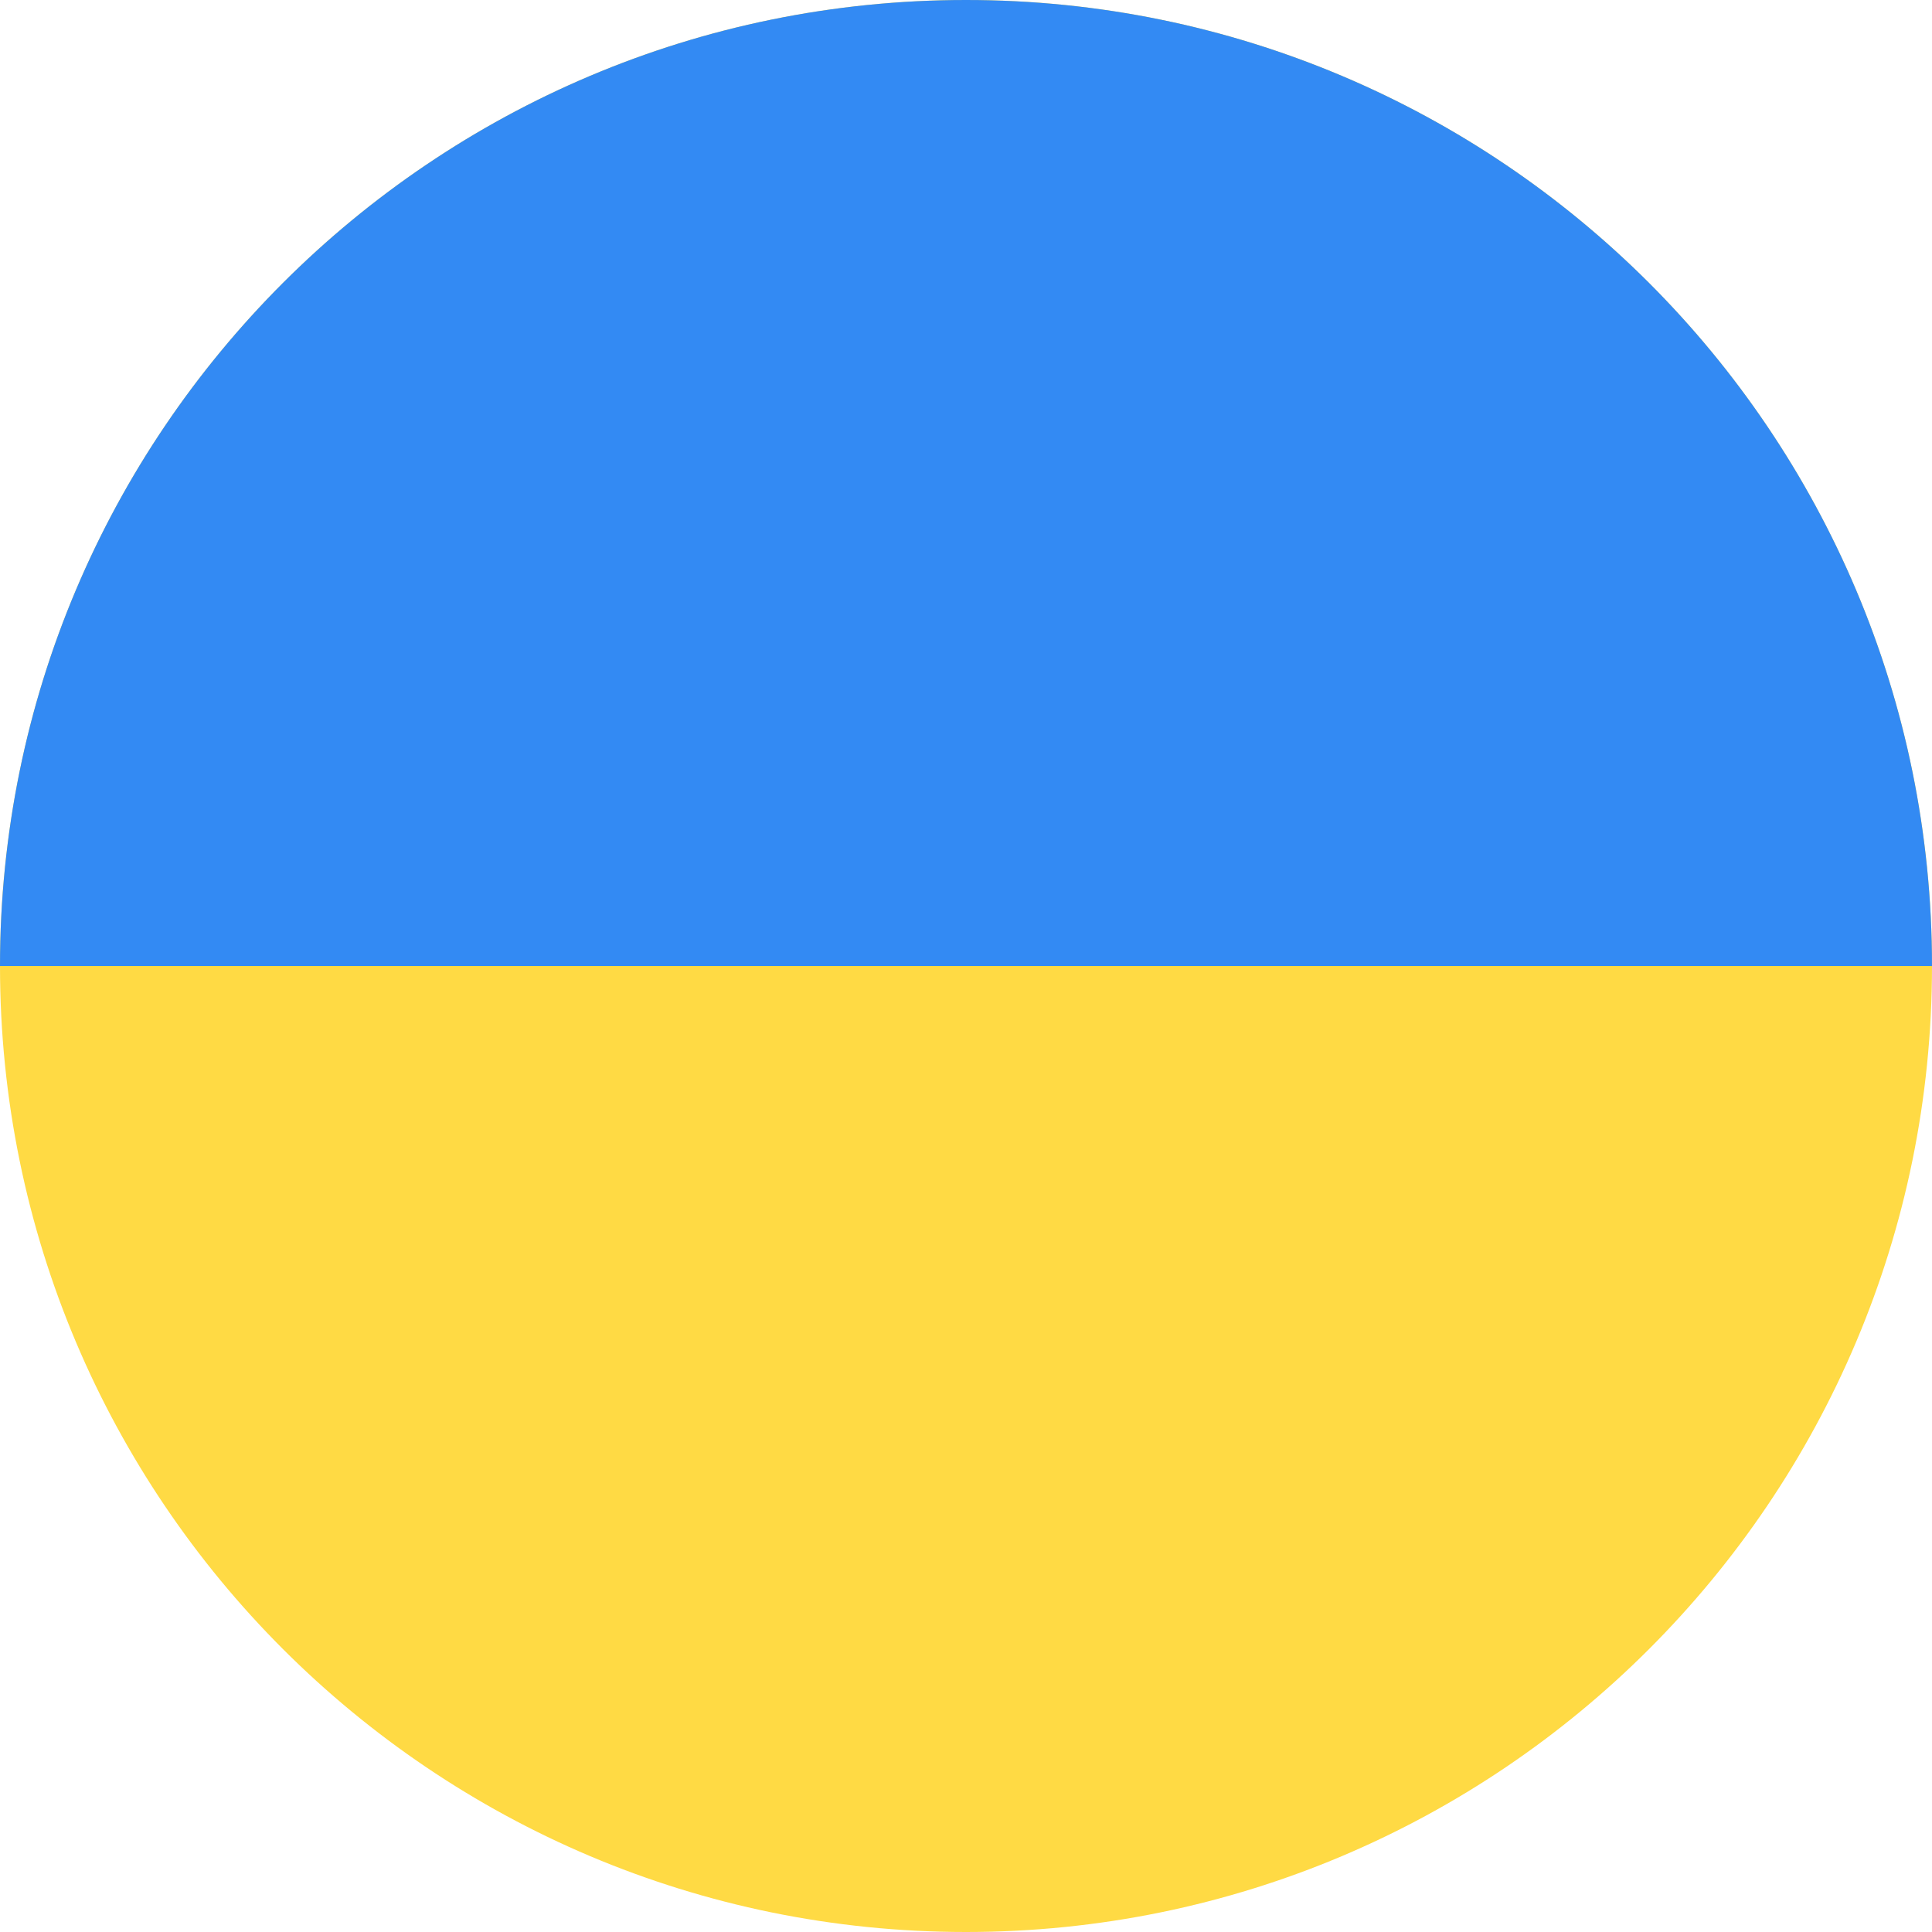
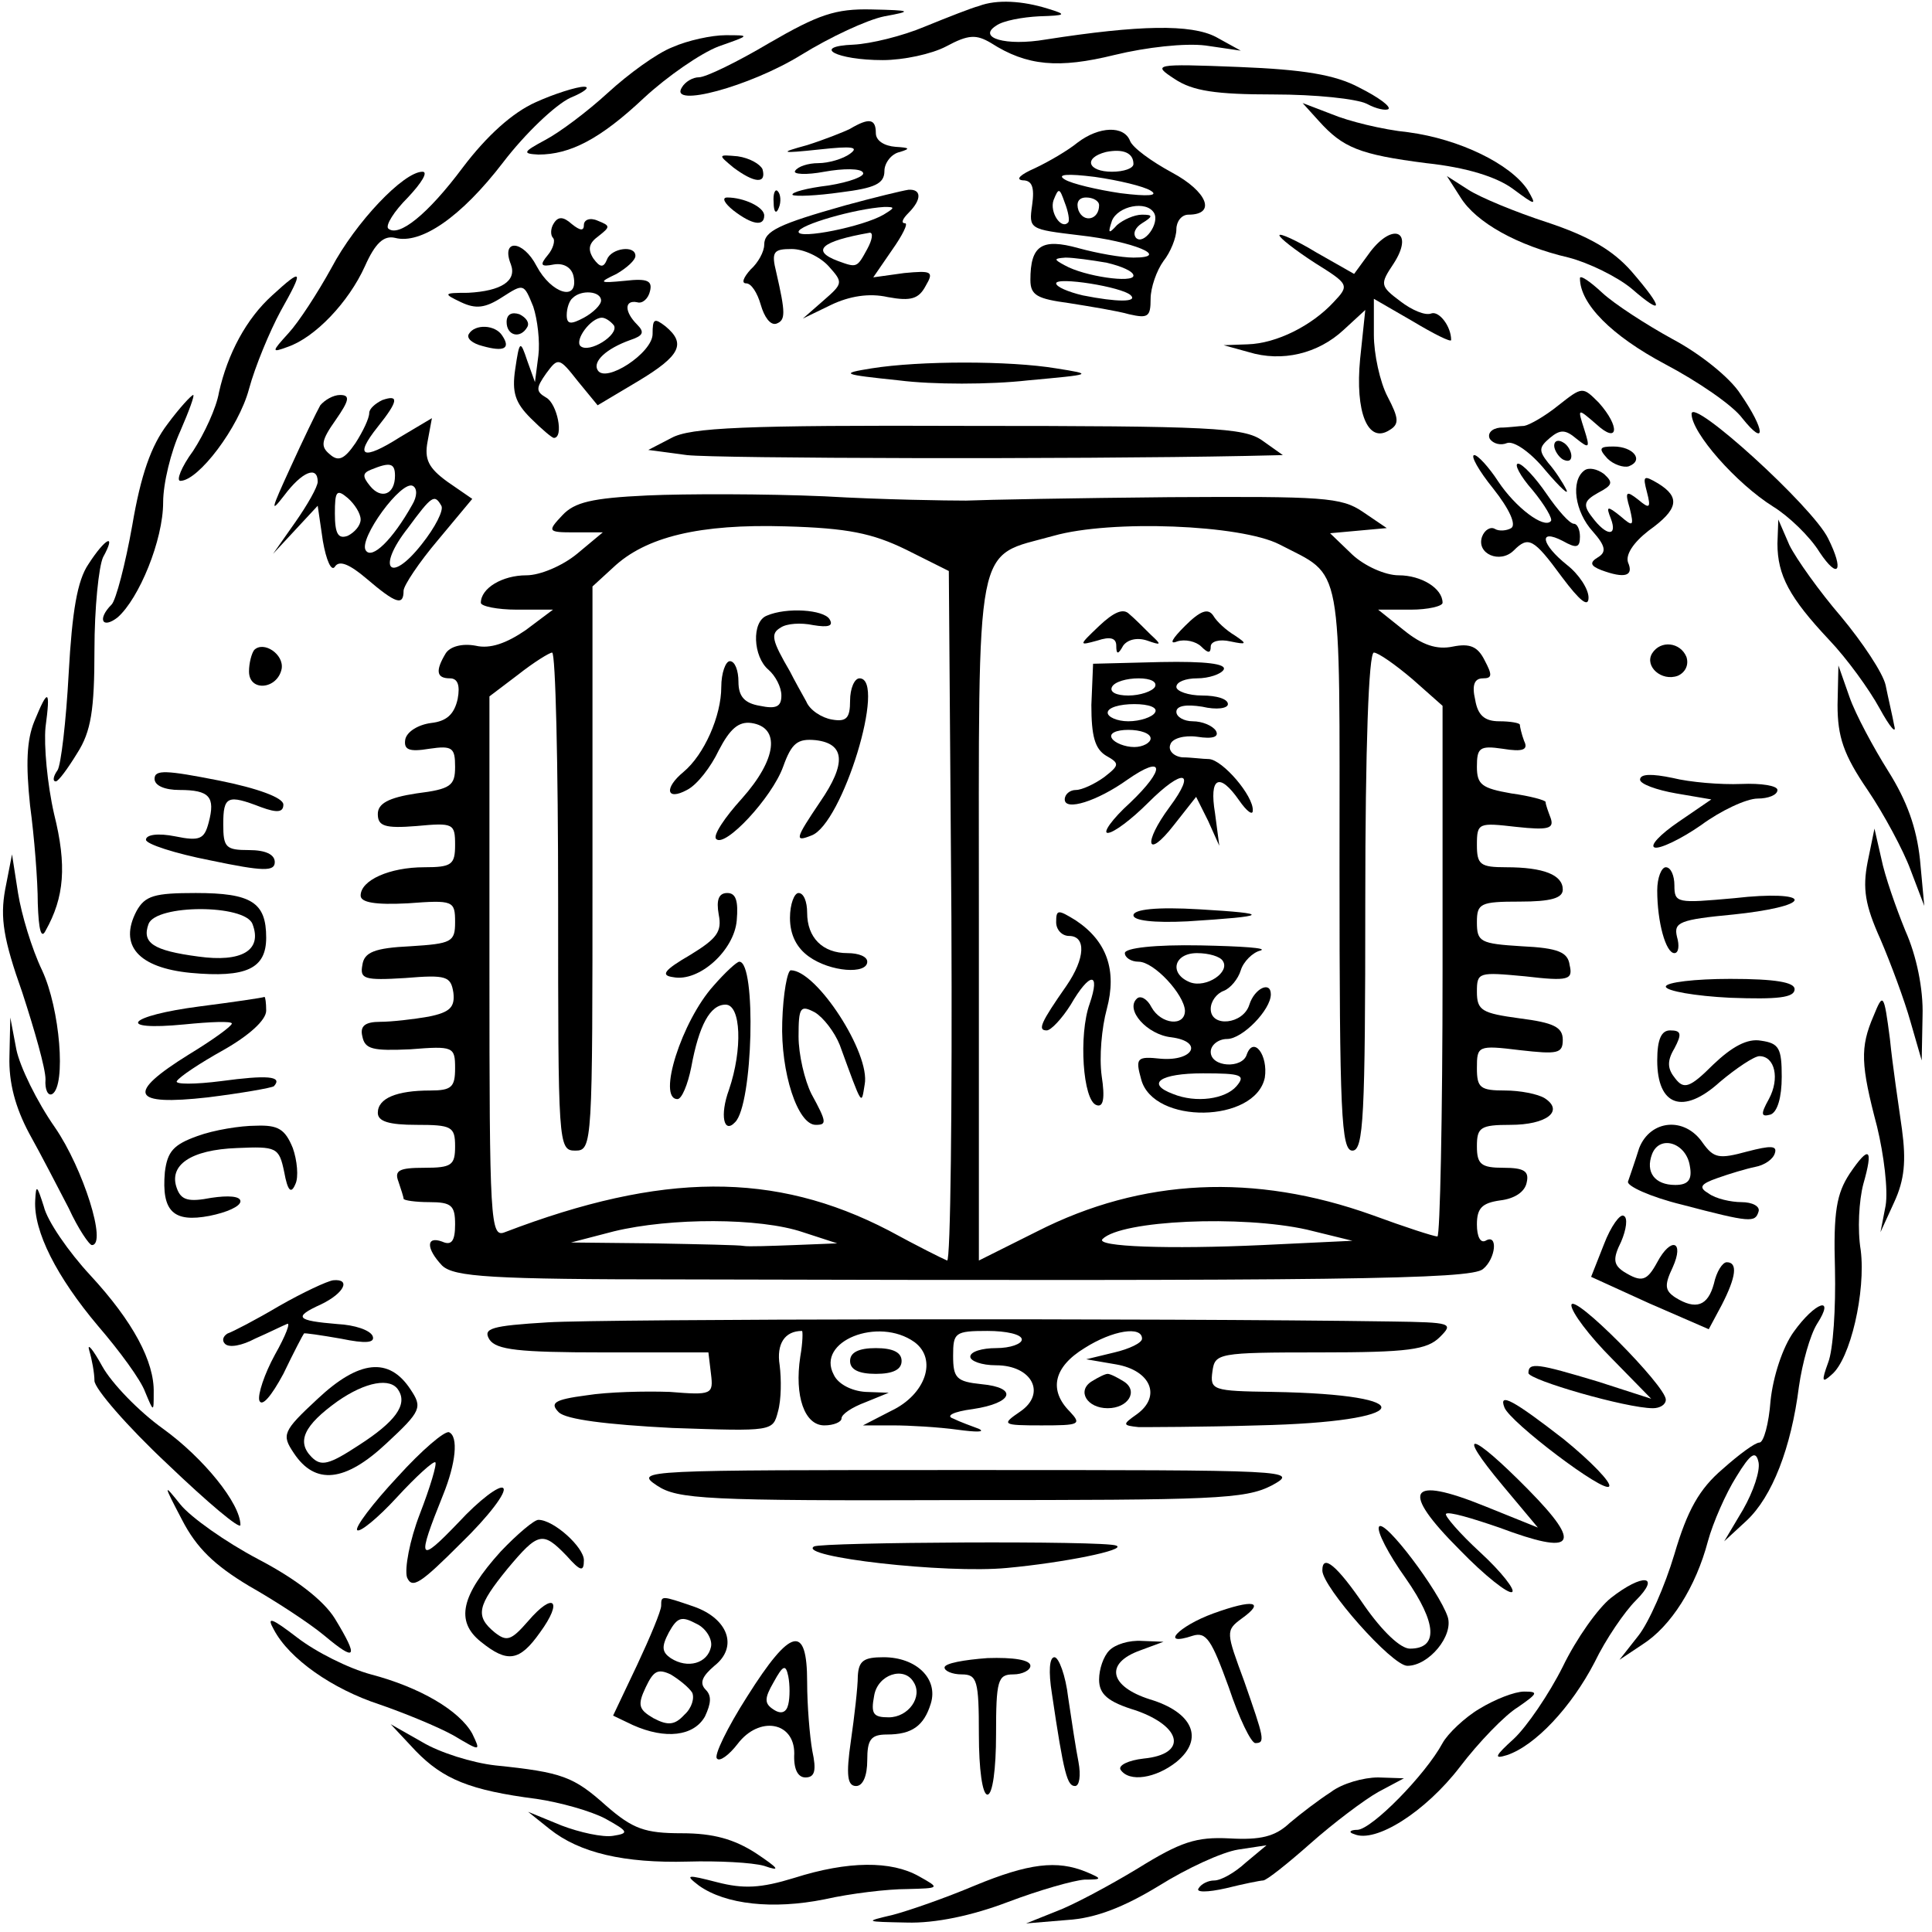
- <svg xmlns="http://www.w3.org/2000/svg" version="1.1" id="Layer_1" x="0px" y="0px" viewBox="0 0 512 512" style="enable-background:new 0 0 512 512;" xml:space="preserve">
-   <circle style="fill:#FFDA44;" cx="256" cy="256" r="256" />
-   <path style="fill:#338AF3;" d="M0,256C0,114.616,114.616,0,256,0s256,114.616,256,256" />
-   <g>
- </g>
-   <g>
- </g>
-   <g>
- </g>
-   <g>
- </g>
-   <g>
- </g>
-   <g>
- </g>
-   <g>
- </g>
-   <g>
- </g>
-   <g>
- </g>
-   <g>
- </g>
-   <g>
- </g>
-   <g>
- </g>
-   <g>
- </g>
-   <g>
- </g>
-   <g>
- </g>
+ <svg xmlns="http://www.w3.org/2000/svg" version="1.0" width="225pt" height="225pt" viewBox="0 0 225 225" preserveAspectRatio="xMidYMid meet">
+   <g transform="translate(0,225) scale(0.1,-0.1)" fill="#000000" stroke="none">
+     <path d="M1140 2243 c-8 -2 -36 -13 -63 -24 -26 -11 -63 -20 -83 -21 -50 -2 -20 -18 34 -18 24 0 57 7 74 16 26 14 35 14 52 4 42 -27 79 -30 144 -14 37 9 82 14 106 11 l41 -6 -29 16 c-29 15 -89 14 -198 -3 -47 -8 -80 2 -58 16 8 6 31 10 50 11 32 1 33 2 10 9 -29 9 -59 11 -80 3z" />
+     <path d="M896 2200 c-37 -22 -74 -40 -82 -40 -7 0 -16 -5 -20 -12 -15 -24 79 1 139 38 34 21 77 41 97 45 33 6 32 7 -15 8 -42 1 -62 -6 -119 -39z" />
+     <path d="M783 2195 c-18 -7 -51 -31 -75 -53 -24 -22 -56 -46 -73 -55 -26 -14 -27 -16 -8 -17 37 0 72 18 123 66 27 25 66 52 87 60 37 13 37 13 8 13 -16 0 -44 -6 -62 -14z" />
+     <path d="M1368 2158 c21 -14 48 -18 115 -18 49 0 97 -5 109 -11 11 -6 22 -8 25 -6 3 3 -12 14 -34 25 -28 15 -65 21 -140 24 -100 4 -101 3 -75 -14z" />
+     <path d="M624 2131 c-27 -12 -57 -39 -85 -76 -41 -55 -75 -82 -87 -71 -3 4 7 20 23 36 16 17 24 30 17 30 -22 0 -78 -59 -106 -112 -16 -29 -38 -63 -50 -76 -20 -22 -20 -23 -1 -16 32 11 71 52 90 94 12 27 22 36 35 33 30 -8 77 24 126 88 26 34 61 67 78 75 17 7 24 13 16 13 -8 0 -34 -8 -56 -18z" />
+     <path d="M1536 2109 c28 -31 47 -39 125 -49 47 -5 82 -16 101 -30 27 -20 28 -20 17 -1 -20 30 -79 59 -139 67 -30 3 -70 13 -89 21 l-34 13 19 -21z" />
+     <path d="M990 2100 c-8 -4 -31 -13 -50 -19 -33 -9 -32 -10 15 -5 37 4 46 3 35 -5 -8 -6 -25 -11 -37 -11 -12 0 -24 -4 -27 -9 -3 -4 13 -5 34 -1 22 4 43 4 45 -1 3 -4 -15 -11 -40 -15 -25 -3 -44 -8 -42 -11 3 -2 28 -1 56 3 40 5 51 10 51 25 0 9 8 20 18 22 13 4 11 5 -5 6 -13 1 -23 7 -23 16 0 17 -8 18 -30 5z" />
+     <path d="M1255 2084 c-11 -9 -33 -22 -50 -30 -16 -7 -23 -13 -14 -14 11 0 14 -8 11 -29 -4 -28 -3 -28 55 -35 63 -7 108 -26 63 -26 -14 0 -42 5 -64 11 -43 12 -56 3 -56 -37 0 -18 8 -22 45 -27 25 -4 56 -9 70 -13 22 -5 25 -3 25 18 0 13 7 33 15 44 8 10 15 27 15 37 0 9 6 17 14 17 33 0 22 27 -19 49 -24 13 -46 29 -49 37 -7 18 -36 17 -61 -2z m65 -25 c0 -5 -11 -9 -25 -9 -28 0 -34 16 -7 23 20 4 32 -1 32 -14z m20 -31 c10 -6 -3 -7 -35 -3 -27 4 -57 11 -65 16 -10 6 3 7 35 3 28 -4 57 -11 65 -16z m-96 -37 c-8 -9 -22 12 -17 26 6 15 7 14 13 -3 4 -10 6 -21 4 -23z m36 20 c0 -17 -18 -21 -24 -6 -3 9 0 15 9 15 8 0 15 -4 15 -9z m64 -9 c7 -12 -12 -38 -21 -29 -4 5 -1 12 7 17 13 8 13 10 0 10 -9 0 -22 -6 -29 -12 -10 -11 -11 -10 -6 5 7 17 40 24 49 9z m-55 -58 c17 -4 31 -10 31 -15 0 -9 -57 -1 -80 12 -13 7 -13 8 1 9 9 0 31 -3 48 -6z m28 -38 c8 -8 -16 -8 -56 0 -17 4 -31 10 -31 14 0 8 77 -4 87 -14z" />
+     <path d="M854 2055 c24 -18 39 -20 34 -2 -3 6 -15 13 -29 15 -23 2 -23 2 -5 -13z" />
+     <path d="M1701 2020 c18 -29 66 -56 126 -70 23 -6 56 -22 73 -36 38 -33 38 -24 0 20 -22 25 -50 41 -98 57 -37 12 -78 29 -92 38 l-25 16 16 -25z" />
+     <path d="M901 2014 c0 -11 3 -14 6 -6 3 7 2 16 -1 19 -3 4 -6 -2 -5 -13z" />
+     <path d="M985 2011 c-78 -22 -95 -30 -95 -46 0 -8 -7 -21 -16 -29 -8 -9 -11 -16 -5 -16 6 0 13 -11 17 -25 4 -14 11 -24 18 -22 11 4 11 12 0 60 -6 24 -3 27 18 27 14 0 33 -9 43 -20 17 -19 17 -20 -6 -40 l-24 -21 33 16 c21 10 44 14 66 9 27 -5 36 -2 44 13 10 17 7 18 -25 15 l-36 -5 22 32 c12 17 19 31 15 31 -5 0 -3 5 4 12 16 16 15 28 0 27 -7 -1 -40 -9 -73 -18z m44 -11 c-24 -14 -99 -29 -99 -20 0 8 66 27 100 29 13 0 12 -1 -1 -9z m-19 -40 c-12 -22 -12 -22 -34 -14 -32 12 -20 23 37 33 4 0 3 -8 -3 -19z" />
+     <path d="M854 2005 c22 -17 36 -19 36 -6 0 10 -24 21 -43 21 -7 0 -3 -7 7 -15z" />
+     <path d="M645 1990 c-4 -6 -4 -14 -1 -17 3 -3 0 -13 -6 -20 -10 -12 -8 -14 7 -11 12 2 21 -4 23 -14 6 -30 -26 -20 -43 12 -16 31 -42 32 -30 2 7 -19 -11 -31 -50 -33 -29 0 -29 -1 -8 -11 17 -8 28 -7 48 6 25 16 25 16 36 -11 5 -15 8 -41 6 -57 l-4 -31 -9 25 c-8 24 -9 24 -14 -10 -4 -27 0 -39 18 -57 13 -13 25 -23 27 -23 12 0 4 40 -9 47 -12 7 -12 11 0 28 14 19 15 19 37 -9 l23 -28 47 28 c50 30 56 44 32 64 -13 10 -15 9 -15 -9 0 -22 -55 -58 -64 -42 -6 10 10 25 38 35 15 5 17 9 8 18 -15 15 -15 29 0 26 6 -2 13 4 15 13 3 12 -3 15 -29 12 -31 -3 -31 -2 -10 8 12 7 22 16 22 21 0 13 -28 9 -33 -4 -4 -10 -8 -10 -16 1 -7 11 -5 18 6 26 14 11 14 12 -1 18 -9 4 -16 1 -16 -5 0 -7 -4 -7 -14 1 -10 9 -16 9 -21 1z m55 -90 c0 -5 -9 -14 -20 -20 -15 -8 -20 -8 -20 3 0 8 3 17 7 20 10 10 33 8 33 -3z m15 -29 c6 -11 -29 -33 -39 -24 -7 7 12 33 25 33 4 0 10 -4 14 -9z" />
+     <path d="M1490 1976 c0 -3 18 -17 41 -32 40 -25 41 -26 22 -46 -25 -27 -66 -48 -100 -49 l-28 -1 29 -8 c39 -12 81 -2 111 26 l25 23 -6 -57 c-6 -62 9 -99 34 -83 12 7 11 14 -2 39 -9 17 -16 50 -16 72 l0 42 45 -26 c25 -15 45 -25 45 -22 0 16 -14 34 -23 31 -7 -3 -23 4 -36 14 -24 18 -24 20 -8 44 24 37 0 49 -27 14 l-19 -26 -44 25 c-23 14 -43 23 -43 20z" />
+     <path d="M317 1906 c-30 -27 -52 -68 -62 -113 -3 -18 -17 -48 -30 -68 -14 -19 -20 -35 -15 -35 21 0 68 62 80 107 7 26 24 67 37 91 27 48 26 51 -10 18z" />
+     <path d="M1840 1926 c0 -30 37 -67 99 -100 38 -20 79 -48 90 -63 28 -35 27 -14 -2 28 -12 19 -47 47 -79 64 -31 17 -68 41 -82 54 -15 14 -26 21 -26 17z" />
+     <path d="M590 1875 c0 -16 16 -20 24 -6 3 5 -1 11 -9 15 -9 3 -15 0 -15 -9z" />
+     <path d="M546 1861 c-3 -5 4 -11 16 -14 25 -7 33 -3 23 12 -8 13 -32 14 -39 2z" />
+     <path d="M1015 1821 c-37 -6 -35 -7 32 -14 39 -5 106 -5 150 0 76 7 77 7 33 14 -54 9 -159 9 -215 0z" />
+     <path d="M1815 1778 c-16 -13 -34 -23 -40 -24 -5 0 -18 -2 -28 -2 -10 -1 -15 -7 -12 -13 4 -6 13 -8 20 -5 8 3 28 -11 45 -32 17 -20 28 -30 24 -22 -4 8 -13 22 -21 31 -11 14 -11 18 2 29 12 10 18 10 31 -1 15 -12 16 -11 9 11 -8 25 -8 25 14 6 26 -24 28 -3 3 25 -19 19 -19 19 -47 -3z" />
+     <path d="M195 1756 c-19 -25 -31 -59 -41 -118 -8 -45 -19 -87 -24 -92 -17 -17 -11 -29 7 -15 25 22 53 90 53 134 0 22 9 59 20 83 10 23 17 42 15 42 -2 0 -16 -15 -30 -34z" />
+     <path d="M373 1778 c-4 -7 -20 -40 -35 -73 -22 -48 -24 -54 -7 -32 21 28 39 35 39 16 0 -6 -12 -27 -26 -47 l-26 -37 26 28 26 28 6 -41 c4 -23 10 -36 14 -30 5 8 17 3 37 -14 34 -29 43 -32 43 -14 0 6 18 33 40 59 l40 48 -29 20 c-22 16 -27 26 -23 47 l5 27 -37 -22 c-44 -28 -54 -23 -26 12 24 30 25 38 5 31 -8 -4 -15 -10 -15 -15 0 -6 -7 -21 -16 -35 -13 -19 -20 -22 -30 -13 -11 9 -10 16 7 40 16 23 17 29 5 29 -8 0 -18 -6 -23 -12z m87 -82 c0 -22 -16 -28 -29 -12 -9 11 -9 15 1 19 22 9 28 8 28 -7z m20 -34 c-23 -41 -47 -64 -54 -53 -9 13 42 83 55 75 5 -3 5 -12 -1 -22z m-60 -17 c0 -7 -7 -15 -15 -19 -11 -4 -15 2 -15 26 0 26 2 29 15 18 8 -7 15 -18 15 -25z m94 16 c3 -5 -7 -25 -23 -45 -37 -47 -53 -28 -16 19 28 38 31 40 39 26z" />
+     <path d="M1970 1768 c0 -22 52 -81 95 -108 18 -11 43 -35 54 -53 22 -33 29 -22 10 16 -18 37 -159 165 -159 145z" />
+     <path d="M782 1740 l-27 -14 45 -6 c36 -4 450 -5 650 -1 l44 1 -24 17 c-21 15 -60 17 -343 17 -262 1 -323 -2 -345 -14z" />
+     <path d="M1810 1731 c0 -5 5 -13 10 -16 6 -3 10 -2 10 4 0 5 -4 13 -10 16 -5 3 -10 2 -10 -4z" />
+     <path d="M1872 1716 c7 -7 19 -11 25 -9 18 7 5 23 -18 23 -16 0 -18 -2 -7 -14z" />
+     <path d="M1739 1681 c19 -24 27 -42 21 -46 -5 -3 -14 -4 -19 -1 -5 3 -12 -1 -15 -9 -7 -20 21 -32 37 -16 17 17 23 14 56 -31 21 -28 31 -36 31 -24 0 10 -11 27 -25 38 -30 24 -34 43 -5 28 16 -9 20 -8 20 5 0 8 -3 15 -7 15 -5 0 -19 16 -32 35 -13 19 -28 35 -33 35 -5 0 2 -14 17 -31 14 -17 24 -34 21 -36 -8 -9 -41 16 -61 46 -11 17 -24 31 -28 31 -5 0 5 -18 22 -39z" />
+     <path d="M1845 1702 c-16 -12 -11 -48 10 -71 15 -17 16 -24 6 -30 -10 -6 -9 -10 4 -15 27 -10 38 -7 31 9 -3 9 6 23 24 37 35 25 37 39 11 55 -17 10 -18 9 -13 -10 5 -19 3 -20 -10 -9 -14 11 -16 10 -10 -10 5 -21 4 -22 -11 -9 -15 12 -17 12 -11 -3 8 -21 -5 -21 -22 2 -11 14 -9 19 7 28 17 9 18 12 7 22 -8 6 -18 8 -23 4z" />
+     <path d="M754 1673 c-65 -3 -85 -8 -99 -23 -18 -19 -17 -20 14 -20 l33 0 -30 -25 c-17 -14 -43 -25 -59 -25 -28 0 -53 -15 -53 -32 0 -4 19 -8 42 -8 l42 0 -32 -24 c-22 -15 -41 -22 -58 -18 -16 3 -30 -1 -35 -9 -12 -20 -11 -29 5 -29 9 0 12 -8 9 -24 -4 -18 -13 -26 -31 -28 -15 -2 -28 -10 -30 -19 -2 -12 4 -15 28 -11 27 4 30 1 30 -21 0 -22 -5 -26 -45 -31 -33 -5 -45 -12 -45 -24 0 -14 8 -17 45 -14 43 4 45 3 45 -22 0 -23 -4 -26 -36 -26 -40 0 -74 -15 -74 -33 0 -8 17 -11 55 -9 53 4 55 3 55 -22 0 -23 -4 -25 -52 -28 -42 -2 -54 -7 -56 -22 -3 -16 2 -18 50 -15 48 4 53 2 56 -17 2 -17 -4 -23 -29 -28 -17 -3 -43 -6 -56 -6 -18 0 -24 -5 -21 -17 3 -15 12 -17 56 -15 50 4 52 3 52 -22 0 -22 -4 -26 -29 -26 -39 0 -61 -9 -61 -26 0 -10 13 -14 45 -14 41 0 45 -2 45 -25 0 -22 -4 -25 -36 -25 -29 0 -35 -3 -30 -16 3 -9 6 -18 6 -20 0 -2 14 -4 30 -4 26 0 30 -4 30 -26 0 -19 -4 -25 -15 -20 -19 7 -19 -8 0 -28 14 -13 56 -16 278 -16 766 -2 920 0 934 12 15 12 18 42 3 33 -6 -3 -10 5 -10 19 0 19 6 25 27 28 17 2 29 10 31 21 3 13 -3 17 -27 17 -26 0 -31 4 -31 25 0 22 4 25 39 25 42 0 63 16 40 31 -8 5 -29 9 -46 9 -29 0 -33 3 -33 26 0 26 1 27 50 21 44 -5 50 -4 50 12 0 15 -11 20 -50 25 -44 6 -50 9 -50 31 0 23 2 23 56 18 51 -6 56 -4 52 13 -2 15 -13 20 -56 22 -48 3 -52 5 -52 28 0 22 4 24 50 24 36 0 50 4 50 14 0 17 -22 26 -66 26 -30 0 -34 3 -34 26 0 26 2 26 46 21 37 -4 44 -2 40 10 -3 8 -6 16 -6 19 0 2 -18 7 -40 10 -34 6 -40 10 -40 31 0 22 3 25 30 21 24 -4 30 -1 25 9 -3 8 -5 17 -5 19 0 2 -11 4 -24 4 -17 0 -25 7 -28 25 -4 17 -1 25 9 25 11 0 11 4 2 21 -8 16 -17 20 -37 16 -19 -4 -36 2 -57 19 l-30 24 38 0 c20 0 37 4 37 8 0 17 -25 32 -51 32 -16 0 -40 11 -54 24 l-26 25 33 3 33 3 -28 19 c-25 17 -46 18 -225 17 -108 -1 -215 -3 -237 -4 -22 0 -96 1 -165 5 -69 3 -162 3 -206 1z m301 -63 l50 -25 3 -403 c1 -222 -1 -402 -5 -400 -5 2 -35 17 -68 35 -133 69 -264 68 -447 -2 -17 -7 -18 12 -18 308 l0 316 33 25 c19 15 37 26 40 26 4 0 7 -130 7 -290 0 -283 0 -290 20 -290 20 0 20 7 20 328 l0 329 24 22 c38 36 101 51 201 48 72 -2 101 -8 140 -27z m435 6 c75 -39 70 -13 70 -378 0 -285 2 -328 15 -328 13 0 15 39 15 290 0 180 4 290 10 290 5 0 25 -14 45 -31 l35 -31 0 -309 c0 -170 -3 -309 -6 -309 -4 0 -38 11 -76 25 -137 49 -268 43 -390 -19 l-68 -34 0 397 c0 452 -6 421 87 447 67 19 218 13 263 -10z m-555 -801 l40 -13 -50 -2 c-27 -1 -54 -2 -59 -1 -4 1 -52 2 -105 3 l-96 1 50 13 c66 16 170 16 220 -1z m587 3 l53 -13 -105 -5 c-108 -5 -195 -2 -186 7 22 22 162 28 238 11z" />
+     <path d="M893 1533 c-18 -7 -16 -48 2 -63 8 -7 15 -20 15 -30 0 -13 -6 -16 -25 -12 -18 3 -25 11 -25 28 0 13 -4 24 -10 24 -5 0 -10 -14 -10 -30 0 -34 -20 -79 -44 -99 -23 -19 -20 -34 4 -21 12 6 28 27 37 46 13 25 23 34 38 32 34 -5 30 -42 -11 -88 -20 -22 -34 -43 -30 -47 10 -11 65 48 78 84 10 28 17 33 38 31 34 -4 36 -27 5 -72 -29 -43 -30 -47 -10 -39 36 13 88 183 56 183 -6 0 -11 -12 -11 -26 0 -20 -4 -25 -21 -22 -12 2 -26 11 -30 21 -5 9 -14 25 -19 35 -21 36 -23 44 -11 51 7 5 24 6 38 3 18 -3 24 -1 19 7 -7 11 -50 14 -73 4z" />
+     <path d="M837 1185 c4 -20 -2 -28 -33 -47 -31 -18 -35 -24 -20 -26 30 -6 71 31 74 66 2 23 -1 32 -11 32 -10 0 -13 -8 -10 -25z" />
+     <path d="M920 1181 c0 -20 8 -35 22 -45 25 -18 68 -21 68 -6 0 6 -10 10 -23 10 -29 0 -47 18 -47 47 0 13 -4 23 -10 23 -5 0 -10 -13 -10 -29z" />
+     <path d="M831 1102 c-37 -41 -66 -132 -42 -132 5 0 12 17 16 37 9 49 22 73 40 73 18 0 20 -52 4 -99 -11 -30 -6 -52 7 -38 21 20 25 187 5 187 -3 0 -17 -13 -30 -28z" />
+     <path d="M911 1060 c-2 -59 18 -120 39 -120 13 0 13 3 -5 36 -8 16 -15 46 -15 67 0 34 2 37 19 28 10 -6 23 -23 29 -38 27 -74 25 -70 29 -46 7 36 -56 133 -86 133 -4 0 -9 -27 -10 -60z" />
+     <path d="M1280 1521 c-24 -23 -24 -23 -2 -17 15 5 22 3 22 -6 0 -10 2 -11 8 0 5 7 16 10 28 6 17 -6 17 -5 4 7 -8 8 -19 19 -25 24 -7 7 -18 2 -35 -14z" />
+     <path d="M1380 1521 c-15 -15 -19 -22 -9 -18 9 3 22 0 28 -6 8 -8 11 -8 11 0 0 6 10 9 23 6 19 -4 20 -3 5 7 -10 6 -21 16 -25 23 -6 9 -15 6 -33 -12z" />
+     <path d="M1271 1429 c0 -36 4 -51 17 -59 16 -9 16 -11 -2 -25 -11 -8 -26 -15 -33 -15 -7 0 -13 -5 -13 -11 0 -14 38 -2 73 23 43 30 45 13 3 -27 -21 -19 -32 -35 -26 -35 7 0 28 16 47 35 41 41 57 38 25 -5 -31 -42 -27 -62 5 -21 l26 33 14 -28 13 -29 -5 38 c-7 42 5 48 28 15 9 -13 16 -18 16 -12 1 17 -35 59 -51 60 -7 0 -21 2 -31 2 -10 1 -17 8 -14 15 2 7 16 11 31 9 19 -3 26 0 22 7 -4 6 -16 11 -27 11 -10 0 -19 5 -19 11 0 7 11 9 30 6 17 -4 30 -2 30 3 0 6 -13 10 -30 10 -16 0 -30 5 -30 10 0 6 11 10 24 10 14 0 28 5 31 10 4 7 -21 10 -73 9 l-79 -2 -2 -48z m74 21 c-3 -5 -17 -10 -31 -10 -14 0 -22 4 -19 10 3 6 17 10 31 10 14 0 22 -4 19 -10z m0 -30 c-3 -5 -17 -10 -31 -10 -13 0 -24 5 -24 10 0 6 14 10 31 10 17 0 28 -4 24 -10z m-5 -30 c0 -5 -9 -10 -19 -10 -11 0 -23 5 -26 10 -4 6 5 10 19 10 14 0 26 -4 26 -10z" />
+     <path d="M1320 1184 c0 -6 23 -9 63 -7 95 6 99 9 14 14 -50 3 -77 0 -77 -7z" />
+     <path d="M1230 1176 c0 -9 7 -16 15 -16 20 0 19 -26 -3 -58 -30 -43 -34 -52 -23 -52 5 0 18 14 28 30 22 38 35 39 22 1 -13 -36 -8 -113 8 -118 8 -3 10 8 6 34 -3 22 0 56 6 78 12 45 0 79 -36 103 -21 13 -23 13 -23 -2z" />
+     <path d="M1310 1140 c0 -5 7 -10 16 -10 18 0 53 -38 54 -57 0 -19 -28 -16 -39 4 -5 10 -13 14 -17 10 -14 -13 12 -42 40 -45 38 -5 26 -28 -12 -25 -28 3 -30 1 -23 -24 14 -53 133 -51 144 2 4 26 -13 49 -21 27 -5 -17 -42 -15 -42 3 0 8 9 15 19 15 18 0 51 34 51 52 0 16 -19 7 -25 -12 -7 -23 -45 -27 -45 -5 0 9 7 18 15 21 8 3 17 14 20 24 3 10 14 21 23 23 9 3 -22 5 -70 6 -53 1 -88 -3 -88 -9z m114 -9 c9 -13 -19 -32 -38 -25 -25 10 -19 34 8 34 14 0 27 -4 30 -9z m16 -146 c-13 -15 -47 -20 -74 -9 -32 12 -15 24 35 24 45 0 50 -2 39 -15z" />
+     <path d="M2070 1617 c0 -37 14 -63 60 -112 21 -22 47 -58 59 -80 12 -22 20 -31 17 -20 -2 11 -7 32 -10 47 -3 14 -27 50 -52 80 -25 29 -52 67 -60 83 l-13 30 -1 -28z" />
+     <path d="M103 1593 c-13 -19 -19 -55 -23 -127 -3 -56 -9 -107 -13 -113 -5 -7 -6 -13 -2 -13 3 0 14 15 25 33 16 25 20 50 20 120 0 49 5 97 10 108 16 29 3 23 -17 -8z" />
+     <path d="M296 1493 c-3 -4 -6 -15 -6 -25 0 -24 33 -21 38 3 3 17 -21 33 -32 22z" />
+     <path d="M1924 1489 c-9 -15 11 -33 30 -26 9 4 13 13 10 22 -7 17 -30 20 -40 4z" />
+     <path d="M2140 1429 c0 -37 7 -58 35 -99 19 -28 42 -71 50 -93 l16 -42 -5 54 c-4 37 -15 68 -37 103 -17 27 -38 66 -45 86 l-13 37 -1 -46z" />
+     <path d="M40 1410 c-9 -22 -10 -50 -5 -98 5 -37 9 -88 9 -114 1 -31 4 -42 9 -32 22 39 25 76 10 136 -8 35 -12 80 -10 101 6 45 3 46 -13 7z" />
+     <path d="M180 1343 c0 -8 12 -13 29 -13 35 0 42 -8 34 -38 -5 -19 -10 -22 -39 -16 -20 4 -34 2 -34 -4 0 -5 34 -16 75 -24 62 -13 75 -13 75 -2 0 9 -11 14 -30 14 -27 0 -30 3 -30 30 0 33 5 35 44 20 19 -7 26 -6 26 3 0 8 -30 19 -75 28 -61 12 -75 13 -75 2z" />
+     <path d="M1910 1342 c0 -5 19 -12 42 -16 l41 -7 -38 -26 c-22 -15 -34 -28 -28 -30 6 -2 31 10 54 26 23 17 53 31 66 31 12 0 23 4 23 10 0 5 -19 8 -42 7 -24 -1 -60 2 -80 7 -24 5 -38 5 -38 -2z" />
+     <path d="M2175 1246 c-6 -31 -3 -50 15 -90 12 -28 28 -71 35 -96 l13 -45 1 52 c1 31 -7 70 -20 99 -11 27 -24 64 -28 84 l-8 35 -8 -39z" />
+     <path d="M6 1214 c-6 -33 -2 -58 20 -120 14 -43 27 -88 27 -101 -1 -12 3 -20 8 -17 16 10 9 99 -12 144 -12 25 -24 65 -28 90 l-7 45 -8 -41z" />
+     <path d="M1930 1213 c0 -37 10 -73 20 -73 5 0 6 9 3 19 -4 17 3 20 66 26 39 4 71 11 71 17 0 5 -27 7 -70 2 -67 -6 -70 -6 -70 15 0 11 -4 21 -10 21 -5 0 -10 -12 -10 -27z" />
+     <path d="M159 1189 c-21 -40 2 -66 63 -72 65 -6 88 5 88 41 0 41 -17 52 -82 52 -48 0 -59 -3 -69 -21z m135 -15 c12 -31 -13 -45 -63 -38 -53 7 -66 16 -58 38 9 23 112 23 121 0z" />
+     <path d="M1940 1101 c0 -5 34 -11 75 -13 55 -2 75 0 75 10 0 8 -22 12 -75 12 -41 0 -75 -4 -75 -9z" />
+     <path d="M233 1078 c-85 -11 -100 -29 -18 -21 30 3 55 4 55 1 0 -3 -22 -19 -50 -36 -74 -46 -67 -60 22 -50 40 5 74 11 77 13 11 12 -9 13 -61 6 -31 -4 -55 -4 -52 0 3 5 27 21 54 36 30 17 50 35 50 46 0 9 -1 16 -2 16 -2 -1 -36 -6 -75 -11z" />
+     <path d="M2182 1067 c-16 -37 -15 -57 4 -129 8 -33 13 -74 10 -92 l-6 -31 16 35 c12 26 14 48 9 85 -4 28 -11 75 -14 105 -7 54 -8 54 -19 27z" />
+     <path d="M11 1020 c-1 -31 7 -60 23 -90 14 -25 34 -64 46 -87 11 -24 24 -43 27 -43 18 0 -10 89 -43 137 -21 30 -41 71 -45 91 l-7 37 -1 -45z" />
+     <path d="M1930 1015 c0 -53 30 -64 73 -25 19 16 40 30 46 30 18 0 24 -26 11 -50 -10 -18 -9 -21 2 -18 8 3 13 20 13 44 0 33 -3 39 -24 42 -16 3 -34 -7 -56 -28 -27 -27 -34 -29 -44 -16 -9 11 -10 20 -1 35 9 17 8 21 -5 21 -10 0 -15 -10 -15 -35z" />
+     <path d="M230 927 c-28 -10 -35 -18 -38 -42 -4 -46 10 -59 52 -51 20 4 36 11 36 17 0 6 -14 7 -34 4 -26 -5 -35 -3 -40 11 -10 27 16 45 70 47 46 2 49 1 55 -28 4 -22 8 -26 13 -14 4 8 2 28 -3 42 -9 22 -17 27 -43 26 -18 0 -49 -5 -68 -12z" />
+     <path d="M1909 913 c-5 -16 -11 -33 -13 -39 -2 -5 26 -18 63 -27 80 -21 85 -21 89 -8 2 6 -7 11 -20 11 -12 0 -30 4 -38 10 -12 7 -10 11 10 18 14 5 34 11 44 13 11 2 21 9 23 16 3 9 -5 9 -32 2 -33 -9 -39 -8 -52 10 -21 31 -61 27 -74 -6z m59 -21 c3 -16 -2 -22 -17 -22 -24 0 -35 15 -27 36 9 23 40 13 44 -14z" />
+     <path d="M2154 883 c-15 -23 -19 -44 -17 -111 1 -45 -2 -94 -8 -109 -8 -22 -7 -24 4 -14 22 18 40 97 34 145 -4 24 -2 58 3 77 12 42 7 46 -16 12z" />
+     <path d="M41 852 c-2 -36 25 -89 73 -146 25 -29 50 -63 55 -77 10 -24 10 -24 10 -1 1 36 -24 83 -74 137 -25 27 -50 63 -54 80 -8 25 -9 26 -10 7z" />
+     <path d="M1868 801 l-15 -38 68 -31 69 -30 15 28 c17 33 19 50 6 50 -5 0 -12 -11 -15 -25 -7 -26 -21 -31 -45 -16 -12 8 -13 14 -3 35 14 31 -2 36 -18 6 -12 -22 -18 -24 -39 -11 -12 8 -13 15 -3 35 6 14 8 28 3 30 -4 3 -15 -12 -23 -33z" />
+     <path d="M325 729 c-27 -16 -54 -30 -60 -32 -5 -3 -7 -8 -3 -12 5 -5 20 -2 35 6 16 7 32 15 37 17 5 3 -1 -13 -14 -36 -12 -22 -20 -46 -18 -53 3 -8 14 5 28 31 12 25 23 46 24 47 0 1 20 -2 43 -6 29 -6 40 -5 37 3 -3 7 -21 13 -41 14 -48 4 -52 8 -19 23 27 13 35 30 14 28 -7 -1 -35 -14 -63 -30z" />
+     <path d="M1830 730 c0 -8 21 -36 47 -62 l46 -47 -62 20 c-70 21 -81 23 -81 10 0 -8 114 -41 145 -41 8 0 15 4 15 10 0 16 -109 126 -110 110z" />
+     <path d="M2089 699 c-13 -18 -24 -52 -27 -80 -2 -27 -8 -49 -13 -49 -5 0 -24 -14 -43 -31 -27 -23 -41 -48 -56 -99 -11 -37 -30 -80 -42 -95 l-22 -28 27 18 c33 21 62 67 76 120 6 22 21 56 33 75 17 28 23 31 26 17 2 -10 -6 -34 -18 -55 l-22 -37 26 24 c30 28 52 85 61 156 4 28 13 60 21 73 22 34 -2 26 -27 -9z" />
+     <path d="M638 710 c-66 -4 -76 -7 -68 -20 8 -12 34 -15 132 -15 l123 0 3 -25 c3 -24 1 -25 -48 -21 -29 1 -72 0 -97 -4 -38 -5 -43 -9 -32 -20 9 -8 54 -14 132 -18 117 -4 117 -4 123 19 4 14 4 38 2 54 -4 25 6 40 26 40 1 0 1 -13 -2 -30 -7 -46 5 -80 28 -80 11 0 20 4 20 8 0 5 12 13 28 19 l27 11 -27 1 c-16 1 -32 9 -37 20 -21 39 52 68 94 38 27 -20 13 -61 -27 -80 l-33 -17 35 0 c19 0 53 -2 75 -5 22 -3 33 -3 25 1 -8 3 -22 8 -30 12 -9 3 0 8 23 11 47 7 53 25 10 29 -29 3 -33 7 -33 33 0 27 2 29 40 29 22 0 40 -4 40 -10 0 -5 -13 -10 -30 -10 -16 0 -30 -4 -30 -10 0 -5 13 -10 30 -10 42 0 59 -33 28 -54 -22 -15 -21 -16 25 -16 44 0 47 1 33 16 -25 25 -19 52 17 74 33 21 67 26 67 11 0 -5 -15 -12 -32 -16 l-33 -8 35 -6 c40 -7 53 -37 24 -58 -17 -12 -17 -13 2 -15 10 0 73 0 139 2 182 4 195 36 17 39 -70 1 -73 2 -70 24 3 21 6 22 125 22 103 0 125 3 140 18 16 16 14 17 -57 18 -268 4 -918 3 -982 -1z" />
+     <path d="M104 677 c3 -10 6 -26 6 -35 0 -9 38 -53 85 -97 47 -45 85 -77 85 -71 0 25 -43 78 -90 112 -28 20 -60 53 -71 73 -11 20 -18 28 -15 18z" />
+     <path d="M990 665 c0 -10 10 -15 30 -15 20 0 30 5 30 15 0 10 -10 15 -30 15 -20 0 -30 -5 -30 -15z" />
+     <path d="M370 621 c-41 -38 -42 -42 -28 -63 25 -38 60 -34 108 11 41 38 42 42 28 63 -25 38 -60 34 -108 -11z m94 10 c11 -17 -4 -37 -46 -64 -35 -23 -44 -25 -55 -14 -18 18 -9 37 30 65 33 23 62 28 71 13z" />
+     <path d="M1271 641 c-17 -11 -5 -31 19 -31 24 0 36 20 19 31 -8 5 -16 9 -19 9 -3 0 -11 -4 -19 -9z" />
+     <path d="M1752 611 c6 -17 117 -101 122 -92 3 4 -21 29 -53 55 -58 45 -76 55 -69 37z" />
+     <path d="M463 530 c-29 -31 -50 -59 -47 -62 3 -3 24 14 46 38 23 25 43 43 45 41 2 -2 -6 -29 -18 -60 -12 -31 -18 -64 -15 -74 6 -14 16 -7 63 40 32 31 54 60 49 64 -4 4 -28 -14 -52 -40 -47 -49 -49 -45 -18 32 15 37 18 68 7 73 -5 2 -32 -21 -60 -52z" />
+     <path d="M1750 520 l41 -49 -62 25 c-89 36 -99 19 -29 -51 29 -30 57 -52 61 -49 4 2 -12 23 -37 46 -24 22 -42 43 -40 45 3 3 30 -5 62 -16 88 -33 98 -21 34 44 -68 69 -86 72 -30 5z" />
+     <path d="M765 520 c24 -16 56 -18 354 -17 294 0 331 1 362 17 33 18 24 18 -355 18 -377 0 -388 0 -361 -18z" />
+     <path d="M212 480 c17 -33 38 -53 78 -77 30 -17 70 -43 88 -58 37 -31 40 -26 12 20 -13 21 -45 46 -89 69 -38 20 -79 49 -91 64 -20 25 -20 24 2 -18z" />
+     <path d="M583 443 c-46 -51 -53 -81 -23 -105 31 -25 45 -23 69 11 27 37 16 48 -14 13 -20 -23 -25 -24 -39 -13 -23 19 -20 31 15 74 36 43 41 44 69 15 16 -18 20 -19 20 -5 0 15 -35 47 -53 47 -5 0 -25 -17 -44 -37z" />
+     <path d="M1606 472 c-3 -5 11 -32 31 -60 37 -53 38 -82 5 -82 -11 0 -32 20 -53 50 -32 47 -49 61 -49 41 0 -19 81 -111 99 -111 25 0 54 35 47 57 -10 30 -74 115 -80 105z" />
+     <path d="M948 449 c-20 -12 153 -32 225 -25 65 6 140 21 127 26 -13 6 -343 4 -352 -1z" />
+     <path d="M1876 389 c-15 -12 -40 -47 -56 -80 -16 -32 -42 -70 -57 -84 -22 -20 -24 -24 -8 -19 33 11 75 56 102 108 13 27 35 59 48 72 30 30 8 32 -29 3z" />
+     <path d="M770 380 c0 -6 -13 -37 -28 -69 l-28 -59 23 -11 c38 -17 71 -13 84 10 7 15 8 24 1 31 -8 8 -4 16 10 28 28 22 16 55 -24 69 -38 13 -38 13 -38 1z m58 -48 c-4 -19 -27 -26 -47 -13 -10 7 -11 13 -2 30 10 18 15 19 32 10 11 -5 19 -18 17 -27z m-22 -53 c3 -6 0 -18 -9 -26 -11 -12 -19 -13 -36 -4 -17 10 -19 15 -9 36 9 19 14 22 29 15 10 -6 21 -15 25 -21z" />
+     <path d="M1413 371 c-41 -15 -63 -39 -24 -26 16 5 22 -5 42 -60 12 -36 26 -65 31 -65 12 0 10 6 -13 72 -21 57 -22 59 -3 73 28 20 14 23 -33 6z" />
+     <path d="M319 352 c18 -34 68 -69 123 -87 29 -10 68 -26 86 -36 32 -19 32 -19 22 2 -15 27 -61 54 -118 69 -26 7 -64 26 -86 43 -30 23 -36 25 -27 9z" />
+     <path d="M870 274 c-23 -36 -39 -69 -35 -72 3 -4 14 4 24 17 25 33 66 26 66 -11 -1 -18 4 -28 13 -28 11 0 13 8 8 31 -3 17 -6 53 -6 80 0 68 -19 64 -70 -17z m48 -9 c-2 -9 -8 -12 -17 -6 -11 7 -11 13 0 32 11 20 14 21 17 7 2 -10 2 -25 0 -33z" />
+     <path d="M1292 328 c-7 -7 -12 -22 -12 -34 0 -17 10 -26 43 -36 54 -19 60 -51 9 -56 -18 -2 -30 -8 -27 -13 10 -15 41 -10 65 9 33 27 19 58 -31 73 -47 15 -53 42 -11 57 l27 10 -25 1 c-15 1 -31 -4 -38 -11z" />
+     <path d="M999 298 c0 -13 -4 -47 -8 -75 -6 -41 -4 -53 6 -53 8 0 13 12 13 30 0 24 4 30 23 30 29 0 43 10 51 36 9 29 -17 54 -55 54 -23 0 -29 -4 -30 -22z m65 -7 c11 -17 -6 -41 -29 -41 -18 0 -21 4 -17 25 4 25 35 35 46 16z" />
+     <path d="M1100 308 c0 -4 9 -8 20 -8 18 0 20 -7 20 -70 0 -40 4 -70 10 -70 6 0 10 30 10 70 0 63 2 70 20 70 11 0 20 5 20 10 0 7 -20 10 -50 9 -27 -2 -50 -6 -50 -11z" />
+     <path d="M1225 278 c14 -95 18 -108 27 -108 5 0 7 12 4 28 -3 15 -8 48 -12 75 -3 26 -11 47 -16 47 -6 0 -7 -17 -3 -42z" />
+     <path d="M1723 260 c-17 -10 -37 -29 -43 -40 -20 -37 -82 -100 -99 -101 -9 0 -11 -3 -4 -5 25 -11 83 26 123 78 22 29 53 61 68 70 23 16 24 18 7 18 -11 0 -34 -9 -52 -20z" />
+     <path d="M484 211 c32 -33 63 -46 141 -56 27 -4 63 -14 80 -23 27 -15 28 -17 9 -20 -12 -2 -39 4 -60 12 l-39 16 25 -20 c35 -28 87 -40 161 -38 35 1 75 -1 89 -5 20 -7 17 -3 -10 15 -25 16 -49 23 -86 23 -43 0 -57 5 -88 32 -38 34 -51 39 -129 47 -27 3 -65 15 -85 27 l-37 21 29 -31z" />
+     <path d="M1550 163 c-14 -9 -35 -25 -48 -36 -17 -16 -34 -20 -70 -18 -39 2 -57 -4 -107 -35 -33 -20 -76 -43 -95 -50 l-35 -14 48 4 c33 2 66 15 107 40 32 20 73 39 92 42 l33 5 -24 -20 c-13 -12 -29 -21 -37 -21 -7 0 -15 -4 -18 -9 -4 -5 10 -5 32 0 20 5 40 9 43 9 4 0 29 20 55 43 27 24 63 51 79 60 l30 16 -30 1 c-17 0 -42 -7 -55 -17z" />
+     <path d="M925 63 c-39 -12 -59 -13 -90 -5 -35 9 -38 9 -21 -4 31 -22 86 -28 146 -16 31 7 74 12 96 12 39 1 39 1 14 15 -32 18 -82 18 -145 -2z" />
+     <path d="M1135 54 c-33 -14 -76 -29 -95 -34 -34 -8 -33 -8 16 -9 33 -1 76 8 118 24 37 14 76 25 89 26 21 0 21 1 2 9 -34 14 -67 10 -130 -16z" />
+   </g>
</svg>
